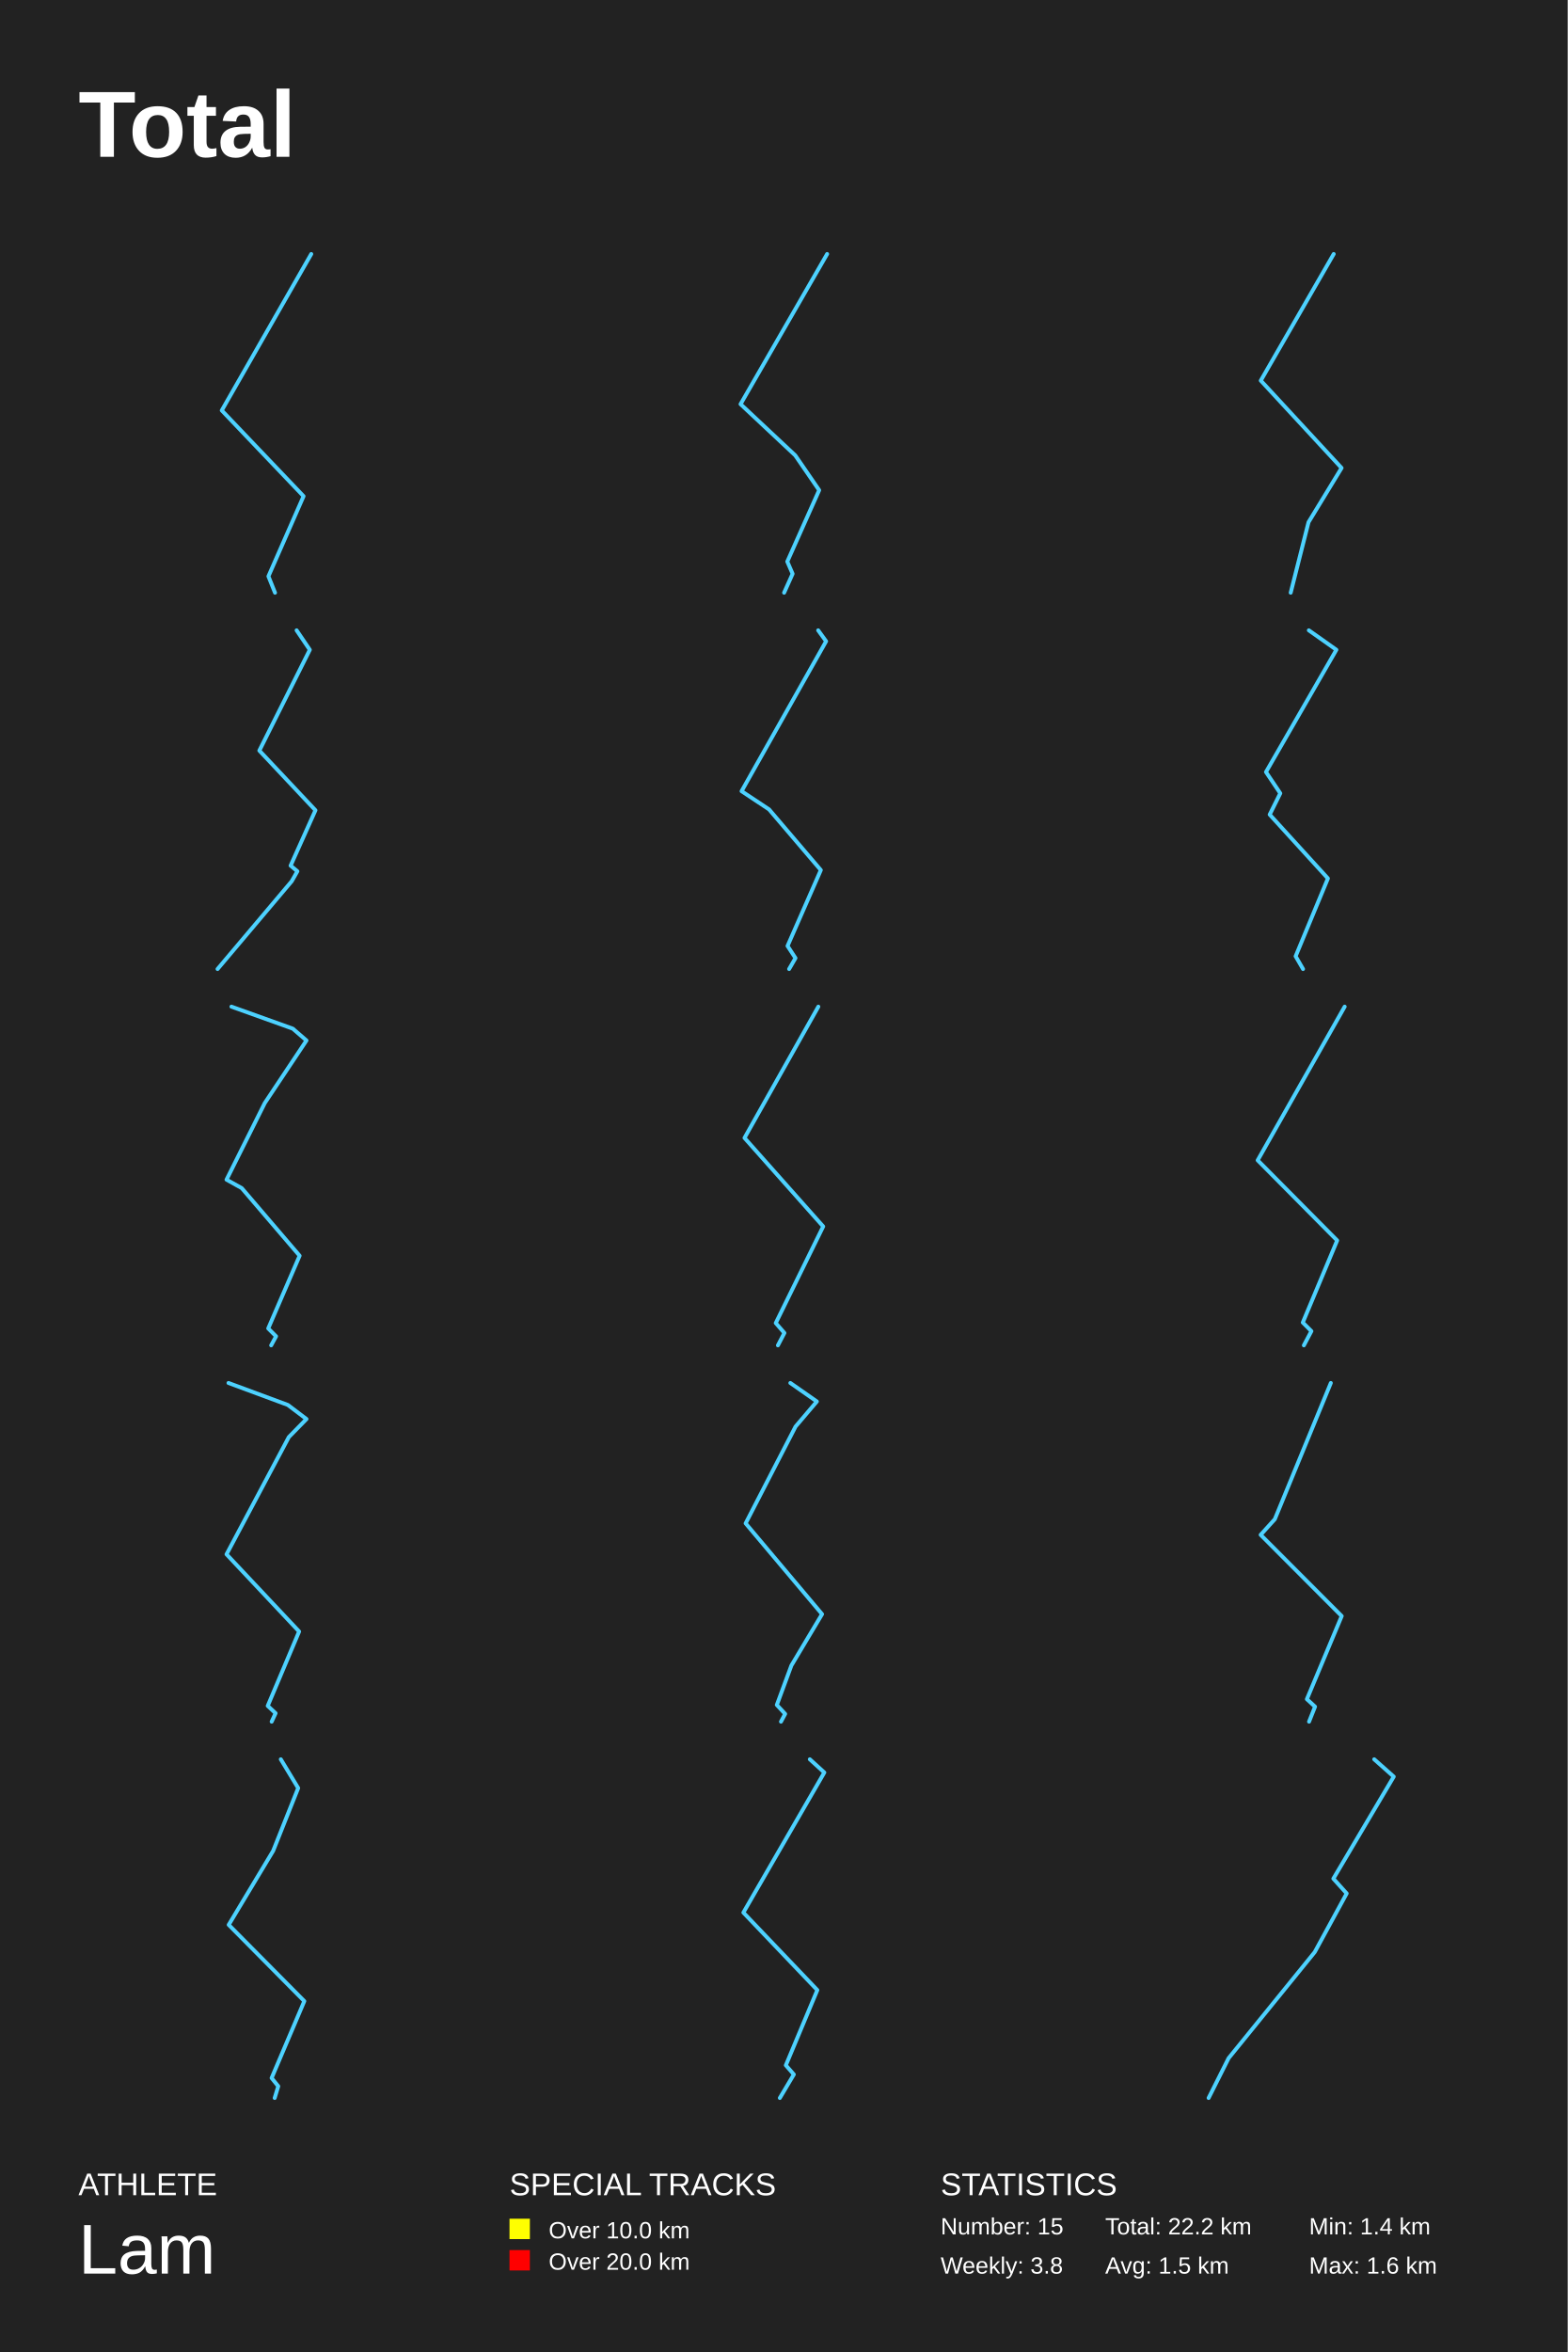
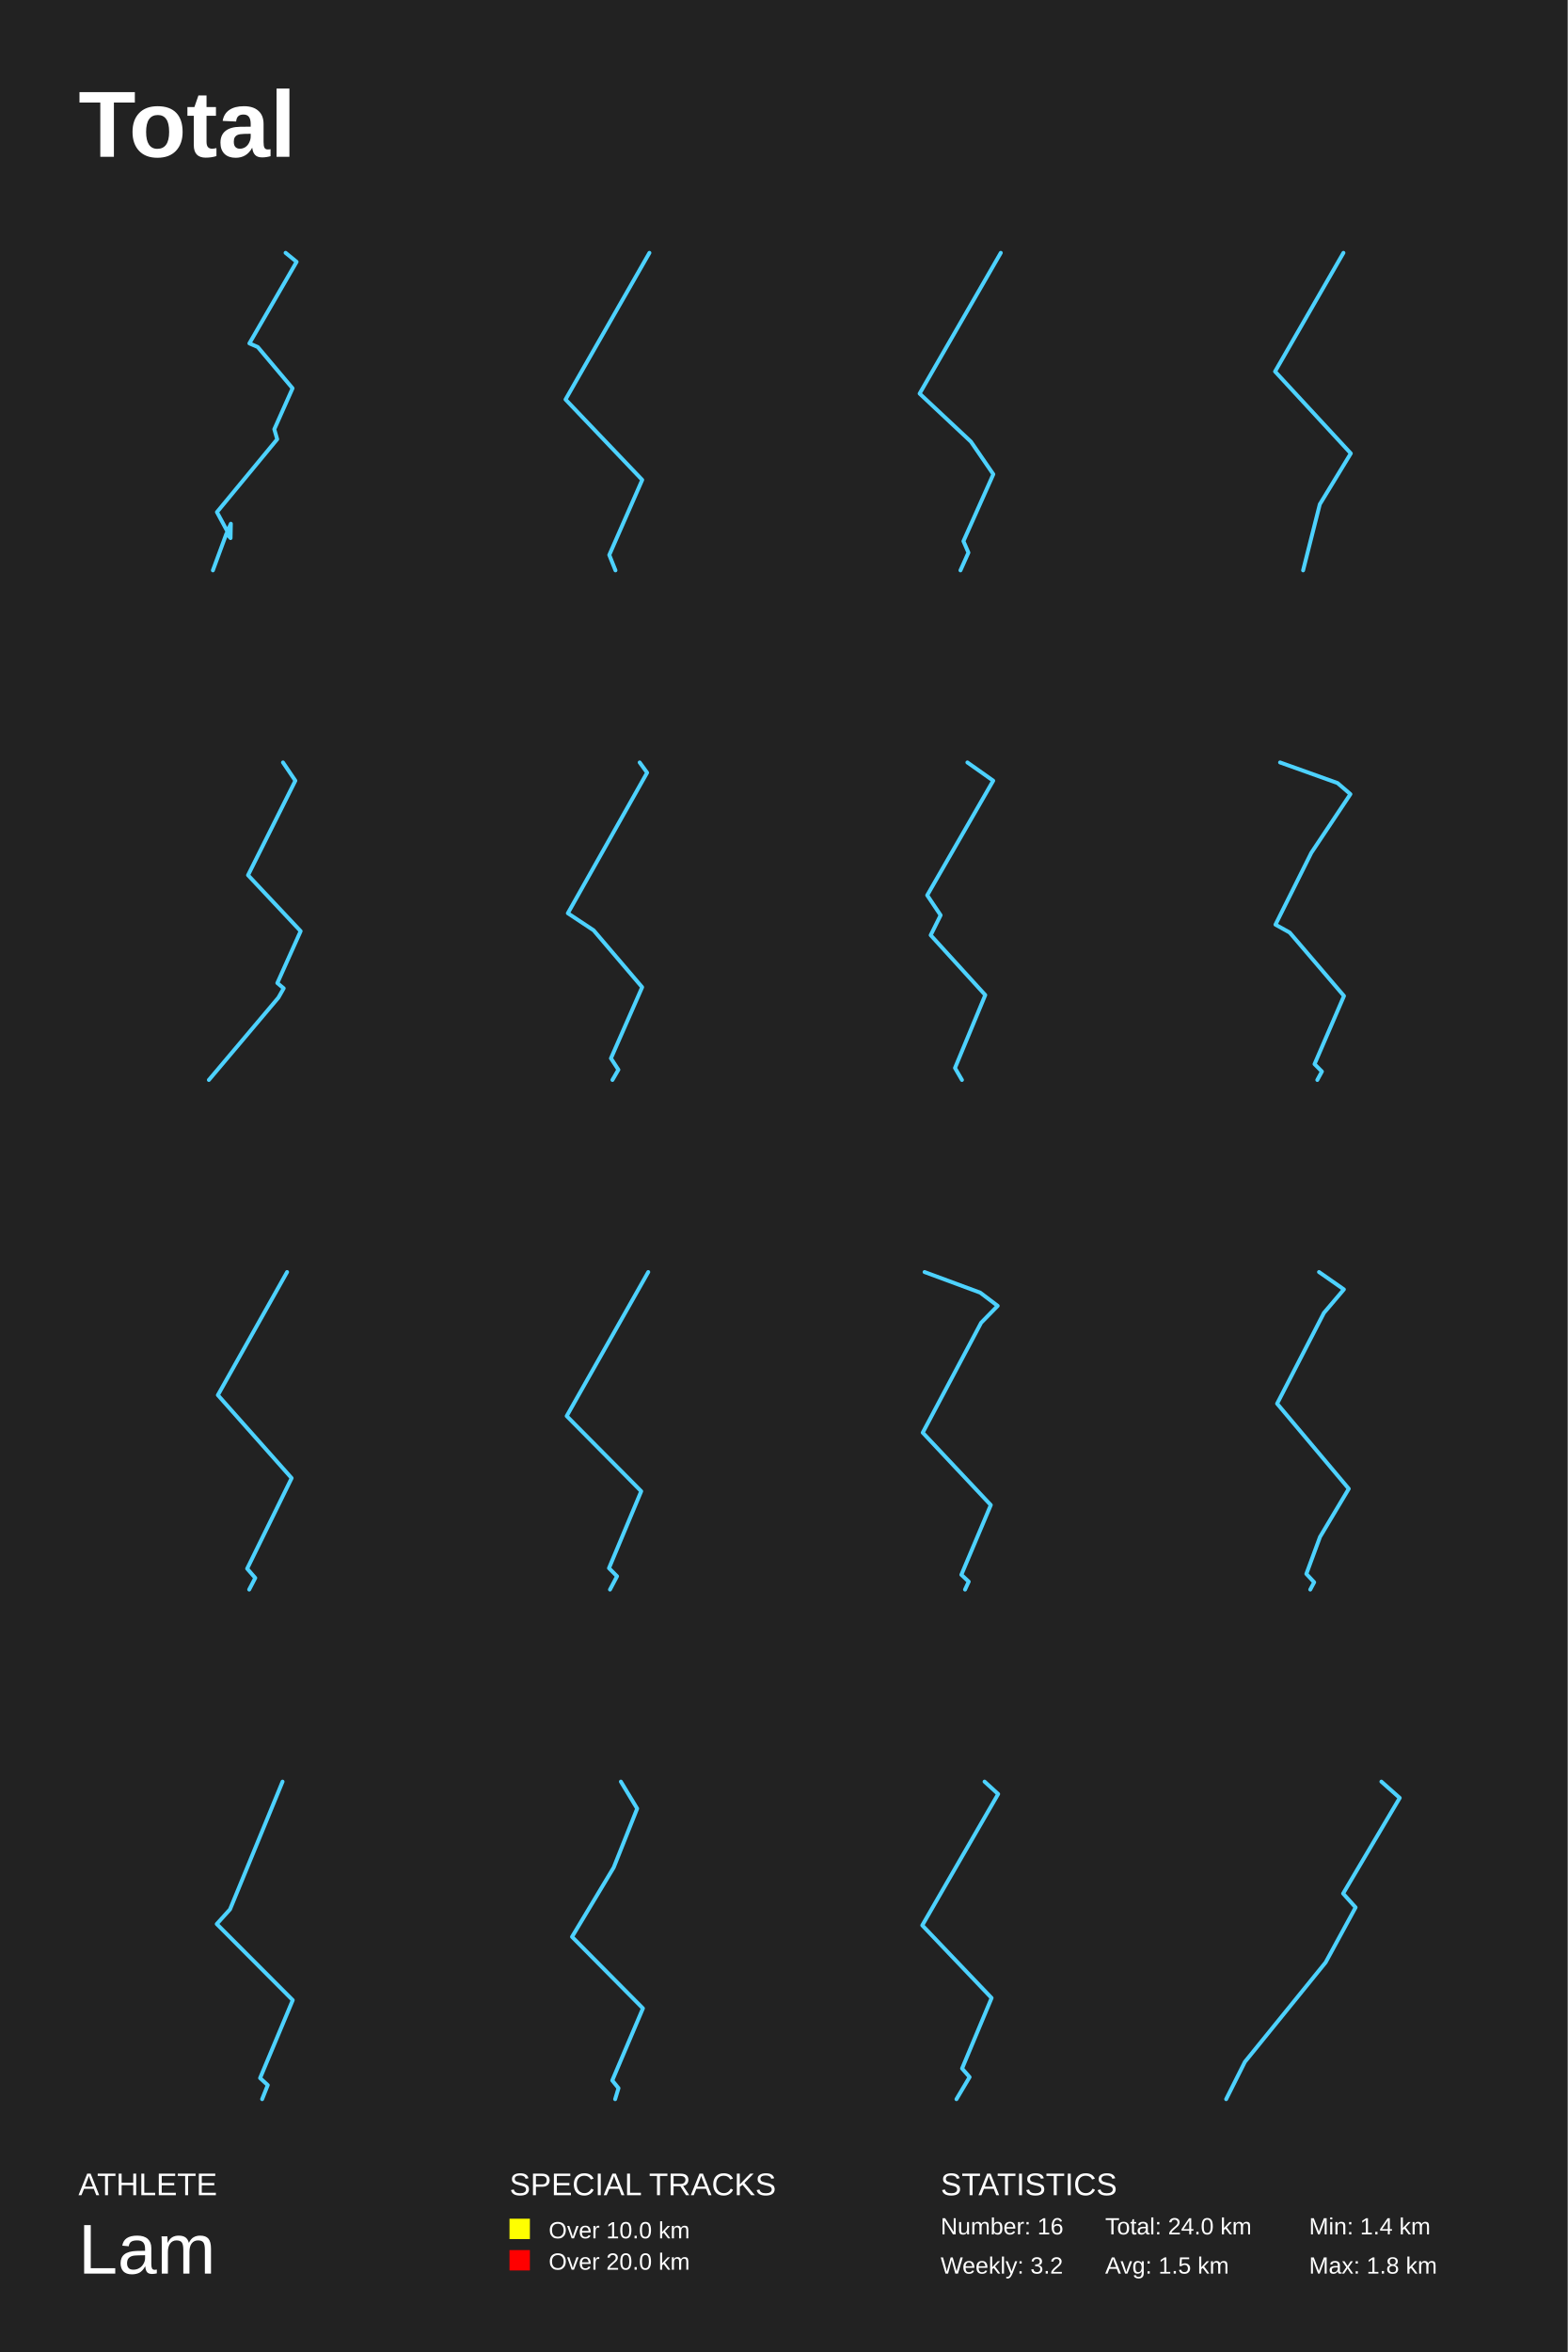
<svg xmlns="http://www.w3.org/2000/svg" baseProfile="full" height="300mm" version="1.1" viewBox="0,0,200,300" width="200mm">
  <defs />
  <rect fill="#222222" height="300" width="200" x="0" y="0" />
  <text fill="#FFFFFF" style="font-size:12px; font-family:Arial; font-weight:bold;" x="10" y="20">Total</text>
  <text fill="#FFFFFF" style="font-size:4px; font-family:Arial" x="10" y="280">ATHLETE</text>
  <text fill="#FFFFFF" style="font-size:9px; font-family:Arial" x="10" y="290">Lam</text>
  <text fill="#FFFFFF" style="font-size:4px; font-family:Arial" x="65" y="280">SPECIAL TRACKS</text>
  <rect fill="yellow" height="2.6" width="2.6" x="65" y="283" />
  <text fill="#FFFFFF" style="font-size:3px; font-family:Arial" x="70" y="285.5">Over 10.0 km</text>
  <rect fill="red" height="2.6" width="2.6" x="65" y="287" />
  <text fill="#FFFFFF" style="font-size:3px; font-family:Arial" x="70" y="289.5">Over 20.0 km</text>
  <text fill="#FFFFFF" style="font-size:4px; font-family:Arial" x="120" y="280">STATISTICS</text>
-   <text fill="#FFFFFF" style="font-size:3px; font-family:Arial" x="120" y="285">Number: 15</text>
-   <text fill="#FFFFFF" style="font-size:3px; font-family:Arial" x="120" y="290">Weekly: 3.8</text>
-   <text fill="#FFFFFF" style="font-size:3px; font-family:Arial" x="141" y="285">Total: 22.2 km</text>
+   <text fill="#FFFFFF" style="font-size:3px; font-family:Arial" x="120" y="285">Number: 16</text>
+   <text fill="#FFFFFF" style="font-size:3px; font-family:Arial" x="120" y="290">Weekly: 3.2</text>
+   <text fill="#FFFFFF" style="font-size:3px; font-family:Arial" x="141" y="285">Total: 24.0 km</text>
  <text fill="#FFFFFF" style="font-size:3px; font-family:Arial" x="141" y="290">Avg: 1.5 km</text>
  <text fill="#FFFFFF" style="font-size:3px; font-family:Arial" x="167" y="285">Min: 1.4 km</text>
-   <text fill="#FFFFFF" style="font-size:3px; font-family:Arial" x="167" y="290">Max: 1.6 km</text>
-   <polyline fill="none" points="39.708,32.4 28.292,52.351 38.727,63.292 34.245,73.508 35.085,75.6" stroke="#4DD2FF" stroke-linecap="round" stroke-linejoin="round" stroke-width="0.5" />
-   <polyline fill="none" points="105.522,32.4 94.478,51.548 101.457,58.087 104.506,62.523 100.44,71.63 101.118,73.187 100.034,75.6" stroke="#4DD2FF" stroke-linecap="round" stroke-linejoin="round" stroke-width="0.5" />
-   <polyline fill="none" points="170.149,32.4 160.847,48.543 171.153,59.689 166.937,66.607 164.662,75.6" stroke="#4DD2FF" stroke-linecap="round" stroke-linejoin="round" stroke-width="0.5" />
-   <polyline fill="none" points="37.842,80.4 39.523,82.883 33.087,95.738 40.244,103.352 37.074,110.414 37.938,111.131 37.218,112.4 27.756,123.6" stroke="#4DD2FF" stroke-linecap="round" stroke-linejoin="round" stroke-width="0.5" />
-   <polyline fill="none" points="104.381,80.4 105.392,81.794 94.608,100.916 98.113,103.239 104.718,110.981 100.472,120.658 101.483,122.206 100.674,123.6" stroke="#4DD2FF" stroke-linecap="round" stroke-linejoin="round" stroke-width="0.5" />
-   <polyline fill="none" points="166.979,80.4 170.49,82.882 161.51,98.471 163.333,101.186 161.983,103.9 169.41,112.044 165.291,121.971 166.236,123.6" stroke="#4DD2FF" stroke-linecap="round" stroke-linejoin="round" stroke-width="0.5" />
-   <polyline fill="none" points="29.526,128.4 37.348,131.203 39.1,132.713 33.781,140.692 28.9,150.468 30.84,151.546 38.224,160.171 34.219,169.444 35.22,170.45 34.594,171.6" stroke="#4DD2FF" stroke-linecap="round" stroke-linejoin="round" stroke-width="0.5" />
-   <polyline fill="none" points="104.4,128.4 94.981,145.143 105.019,156.437 98.969,168.757 100.069,170.021 99.244,171.6" stroke="#4DD2FF" stroke-linecap="round" stroke-linejoin="round" stroke-width="0.5" />
-   <polyline fill="none" points="171.549,128.4 160.451,147.994 170.59,158.223 166.206,168.689 167.302,169.79 166.343,171.6" stroke="#4DD2FF" stroke-linecap="round" stroke-linejoin="round" stroke-width="0.5" />
-   <polyline fill="none" points="29.151,176.4 36.722,179.203 39.1,181 36.847,183.301 28.9,198.252 38.161,208.099 34.156,217.587 35.158,218.522 34.657,219.6" stroke="#4DD2FF" stroke-linecap="round" stroke-linejoin="round" stroke-width="0.5" />
-   <polyline fill="none" points="100.829,176.4 104.212,178.762 101.492,181.962 95.125,194.305 104.875,205.886 100.962,212.438 99.105,217.467 100.166,218.61 99.635,219.6" stroke="#4DD2FF" stroke-linecap="round" stroke-linejoin="round" stroke-width="0.5" />
-   <polyline fill="none" points="169.782,176.4 162.635,193.776 160.831,195.769 171.169,206.13 166.729,216.731 167.769,217.687 167.006,219.6" stroke="#4DD2FF" stroke-linecap="round" stroke-linejoin="round" stroke-width="0.5" />
-   <polyline fill="none" points="35.825,224.4 38.041,228.069 34.847,236.08 29.177,245.514 38.823,255.247 34.652,265.054 35.499,266.103 35.043,267.6" stroke="#4DD2FF" stroke-linecap="round" stroke-linejoin="round" stroke-width="0.5" />
-   <polyline fill="none" points="103.315,224.4 105.163,226.084 94.837,243.95 104.271,253.835 100.255,263.427 101.275,264.598 99.49,267.6" stroke="#4DD2FF" stroke-linecap="round" stroke-linejoin="round" stroke-width="0.5" />
-   <polyline fill="none" points="175.317,224.4 177.809,226.612 170.106,239.624 171.805,241.511 167.727,248.993 156.74,262.525 154.191,267.6" stroke="#4DD2FF" stroke-linecap="round" stroke-linejoin="round" stroke-width="0.5" />
+   <text fill="#FFFFFF" style="font-size:3px; font-family:Arial" x="167" y="290">Max: 1.8 km</text>
+   <polyline fill="none" points="36.436,32.25 37.84,33.396 31.816,43.798 32.888,44.265 37.323,49.529 34.995,54.75 35.364,56.024 27.677,65.321 29.008,67.783 29.451,66.807 29.414,68.632 28.897,68.038 27.16,72.75" stroke="#4DD2FF" stroke-linecap="round" stroke-linejoin="round" stroke-width="0.5" />
+   <polyline fill="none" points="82.851,32.25 72.149,50.954 81.932,61.211 77.73,70.789 78.518,72.75" stroke="#4DD2FF" stroke-linecap="round" stroke-linejoin="round" stroke-width="0.5" />
+   <polyline fill="none" points="127.677,32.25 117.323,50.202 123.866,56.331 126.724,60.491 122.913,69.028 123.548,70.488 122.532,72.75" stroke="#4DD2FF" stroke-linecap="round" stroke-linejoin="round" stroke-width="0.5" />
+   <polyline fill="none" points="171.389,32.25 162.669,47.384 172.331,57.833 168.378,64.319 166.245,72.75" stroke="#4DD2FF" stroke-linecap="round" stroke-linejoin="round" stroke-width="0.5" />
+   <polyline fill="none" points="36.102,97.25 37.678,99.578 31.644,111.63 38.354,118.768 35.382,125.388 36.192,126.061 35.517,127.25 26.646,137.75" stroke="#4DD2FF" stroke-linecap="round" stroke-linejoin="round" stroke-width="0.5" />
+   <polyline fill="none" points="81.607,97.25 82.555,98.556 72.445,116.484 75.731,118.662 81.923,125.92 77.942,134.992 78.89,136.444 78.132,137.75" stroke="#4DD2FF" stroke-linecap="round" stroke-linejoin="round" stroke-width="0.5" />
+   <polyline fill="none" points="123.418,97.25 126.709,99.577 118.291,114.192 120,116.737 118.734,119.282 125.696,126.916 121.835,136.223 122.722,137.75" stroke="#4DD2FF" stroke-linecap="round" stroke-linejoin="round" stroke-width="0.5" />
+   <polyline fill="none" points="163.306,97.25 170.638,99.878 172.281,101.293 167.295,108.774 162.719,117.938 164.538,118.949 171.46,127.036 167.705,135.728 168.644,136.672 168.057,137.75" stroke="#4DD2FF" stroke-linecap="round" stroke-linejoin="round" stroke-width="0.5" />
+   <polyline fill="none" points="36.625,162.25 27.795,177.947 37.205,188.535 31.533,200.085 32.564,201.269 31.791,202.75" stroke="#4DD2FF" stroke-linecap="round" stroke-linejoin="round" stroke-width="0.5" />
+   <polyline fill="none" points="82.702,162.25 72.298,180.619 81.803,190.209 77.693,200.021 78.72,201.053 77.821,202.75" stroke="#4DD2FF" stroke-linecap="round" stroke-linejoin="round" stroke-width="0.5" />
+   <polyline fill="none" points="117.954,162.25 125.052,164.878 127.281,166.563 125.169,168.719 117.719,182.736 126.401,191.968 122.647,200.863 123.585,201.739 123.116,202.75" stroke="#4DD2FF" stroke-linecap="round" stroke-linejoin="round" stroke-width="0.5" />
+   <polyline fill="none" points="168.277,162.25 171.448,164.464 168.899,167.464 162.93,179.036 172.07,189.893 168.402,196.036 166.661,200.75 167.655,201.821 167.158,202.75" stroke="#4DD2FF" stroke-linecap="round" stroke-linejoin="round" stroke-width="0.5" />
+   <polyline fill="none" points="36.045,227.25 29.345,243.54 27.654,245.408 37.346,255.122 33.183,265.06 34.159,265.957 33.443,267.75" stroke="#4DD2FF" stroke-linecap="round" stroke-linejoin="round" stroke-width="0.5" />
+   <polyline fill="none" points="79.211,227.25 81.288,230.689 78.294,238.2 72.978,247.044 82.022,256.169 78.111,265.364 78.905,266.346 78.478,267.75" stroke="#4DD2FF" stroke-linecap="round" stroke-linejoin="round" stroke-width="0.5" />
+   <polyline fill="none" points="125.607,227.25 127.34,228.829 117.66,245.578 126.504,254.845 122.739,263.837 123.695,264.936 122.022,267.75" stroke="#4DD2FF" stroke-linecap="round" stroke-linejoin="round" stroke-width="0.5" />
+   <polyline fill="none" points="176.234,227.25 178.571,229.324 171.35,241.523 172.942,243.292 169.119,250.306 158.819,262.993 156.429,267.75" stroke="#4DD2FF" stroke-linecap="round" stroke-linejoin="round" stroke-width="0.5" />
</svg>
